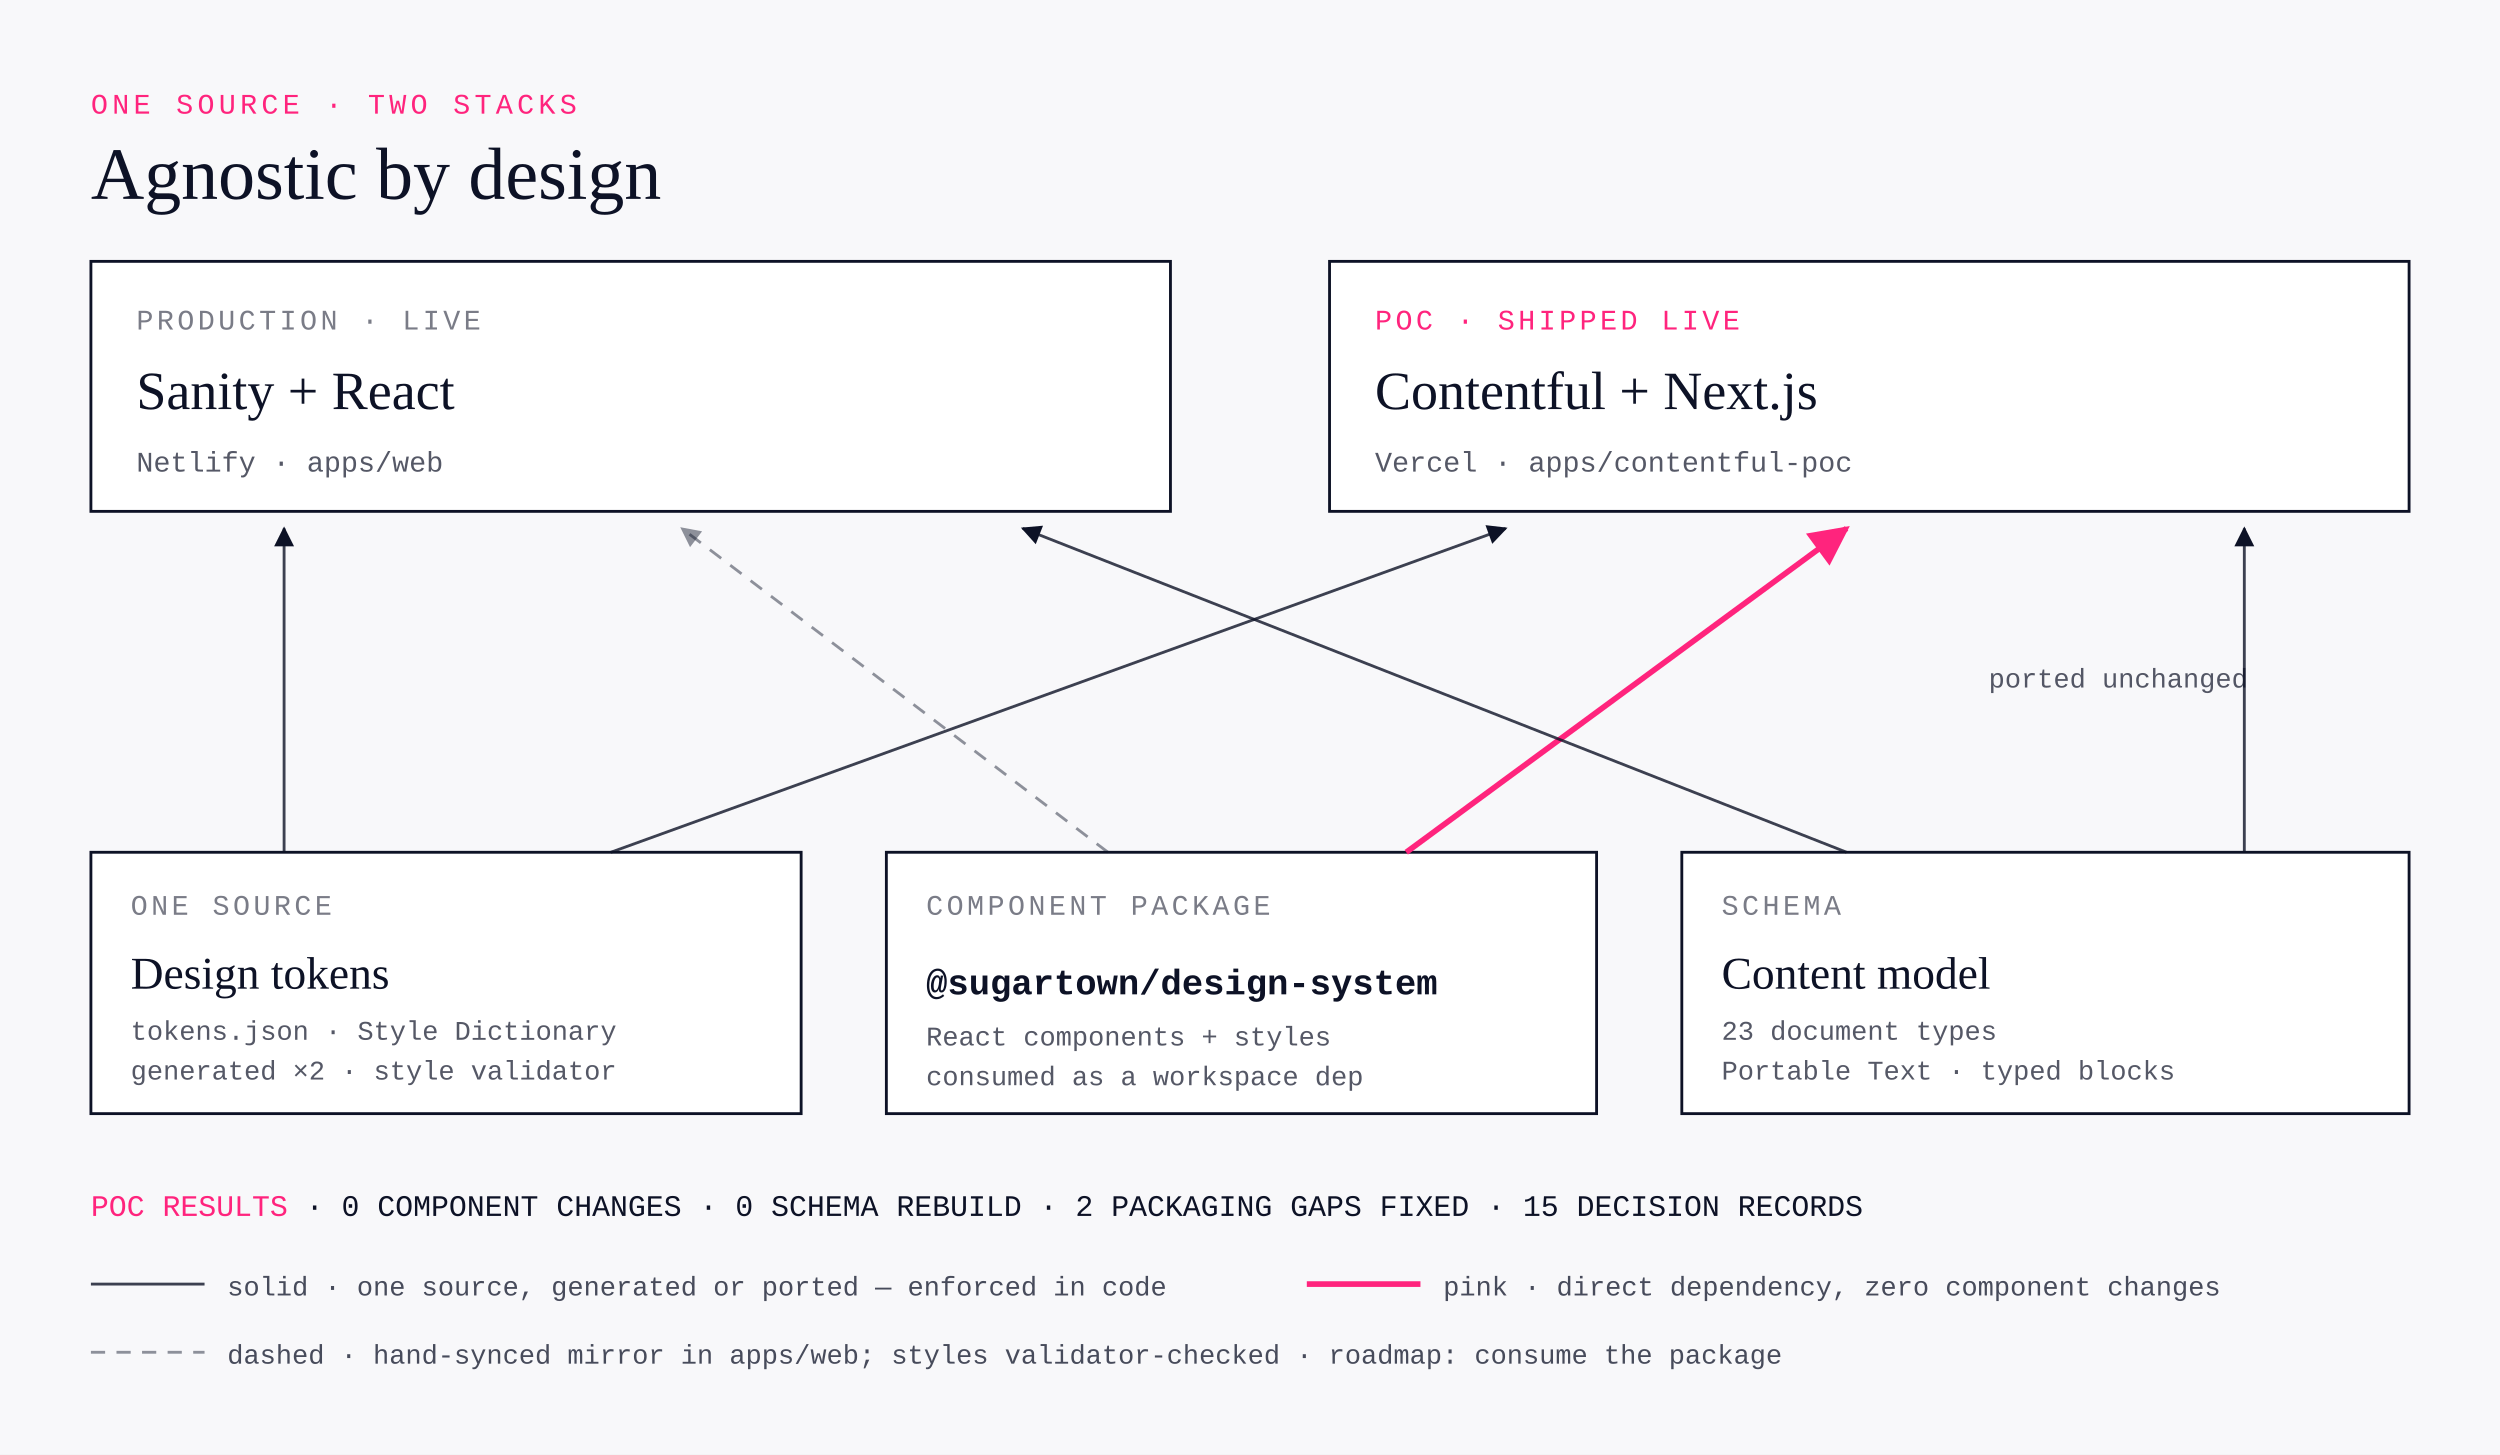
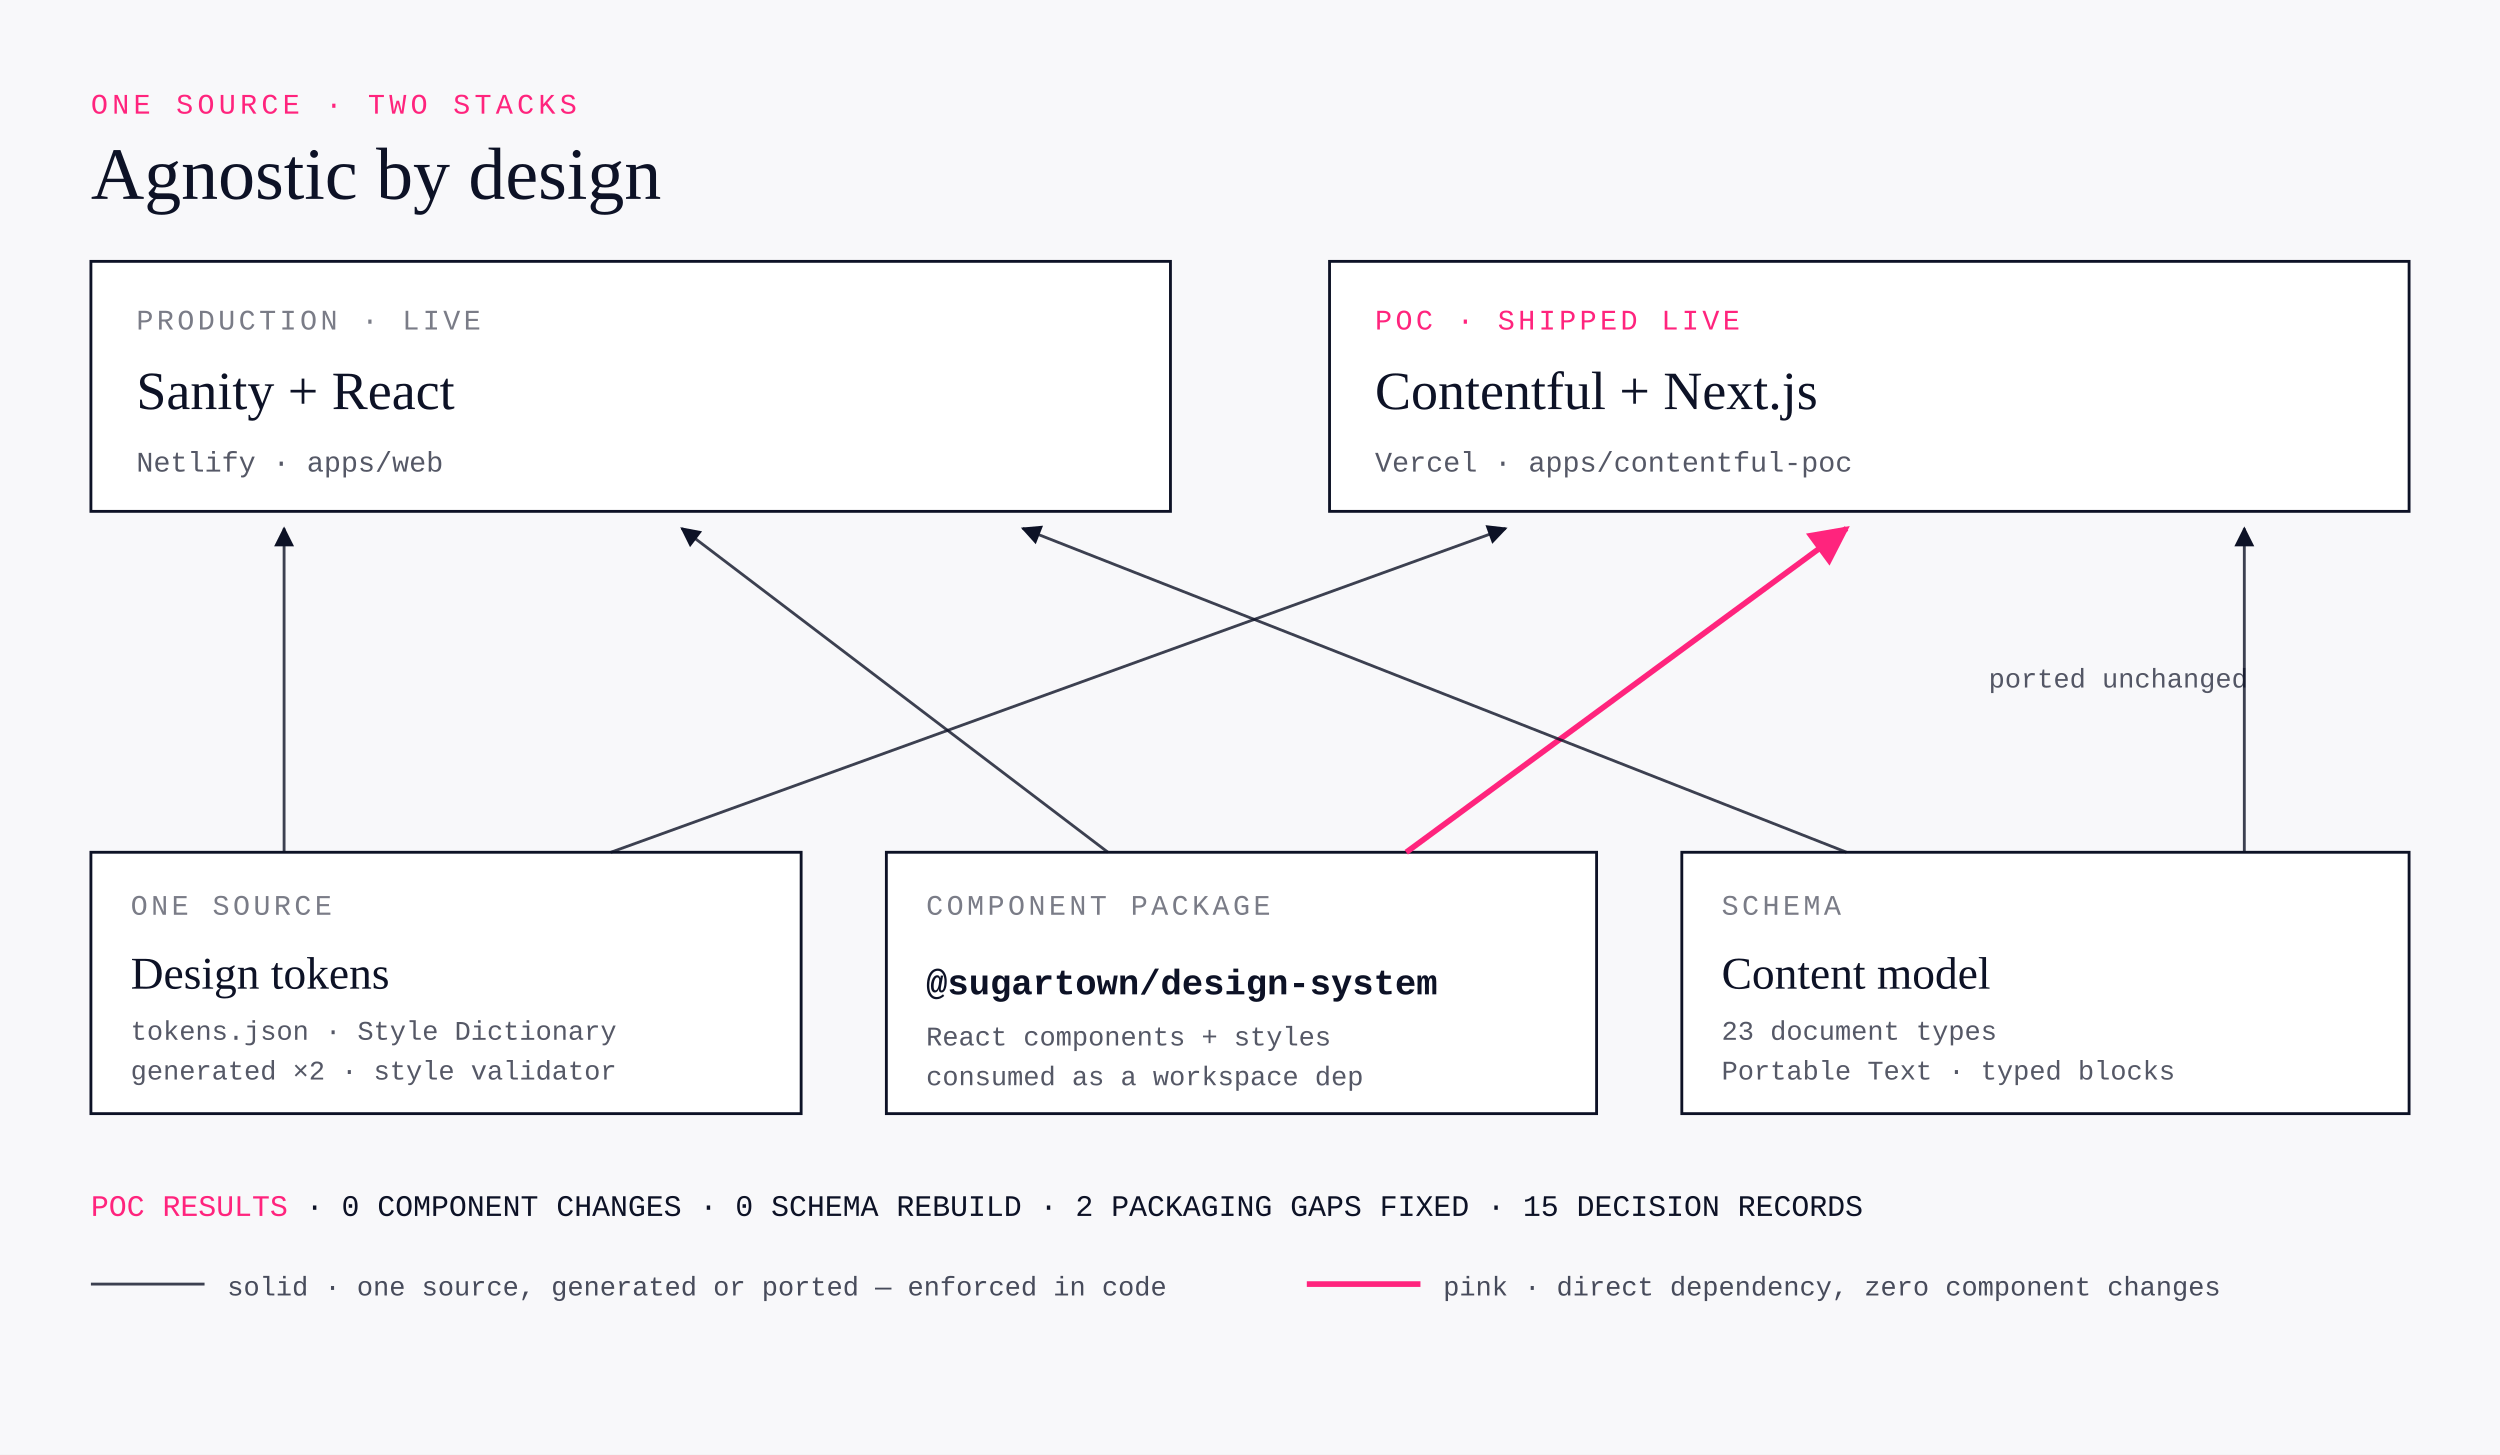
<svg xmlns="http://www.w3.org/2000/svg" width="880" height="512" viewBox="0 0 880 512" font-family="'Courier Prime','Courier New',monospace">
  <defs>
    <marker id="mInk" viewBox="0 0 10 10" refX="9" refY="5" markerWidth="7" markerHeight="7" orient="auto-start-reverse">
      <path d="M0,0 L10,5 L0,10 z" fill="#0d1226" />
    </marker>
    <marker id="mPink" viewBox="0 0 10 10" refX="9" refY="5" markerWidth="7" markerHeight="7" orient="auto-start-reverse">
      <path d="M0,0 L10,5 L0,10 z" fill="#ff247d" />
-     </marker>
-     <marker id="mMute" viewBox="0 0 10 10" refX="9" refY="5" markerWidth="7" markerHeight="7" orient="auto-start-reverse">
-       <path d="M0,0 L10,5 L0,10 z" fill="#0d1226" fill-opacity="0.45" />
    </marker>
  </defs>
  <rect width="880" height="512" fill="#f8f8fa" />
  <text x="32" y="40" font-size="10" letter-spacing="1.5" fill="#ff247d">ONE SOURCE · TWO STACKS</text>
  <text x="32" y="70" font-size="26" font-family="'EB Garamond',Georgia,'Times New Roman',serif" fill="#0d1226">Agnostic by design</text>
  <rect x="32" y="92" width="380" height="88" fill="#ffffff" stroke="#0d1226" />
  <text x="48" y="116" font-size="10" letter-spacing="1.2" fill="#0d1226" fill-opacity="0.55">PRODUCTION · LIVE</text>
  <text x="48" y="144" font-size="19" font-family="'EB Garamond',Georgia,'Times New Roman',serif" fill="#0d1226">Sanity + React</text>
  <text x="48" y="166" font-size="10" fill="#0d1226" fill-opacity="0.7">Netlify · apps/web</text>
  <rect x="468" y="92" width="380" height="88" fill="#ffffff" stroke="#0d1226" />
  <text x="484" y="116" font-size="10" letter-spacing="1.2" fill="#ff247d">POC · SHIPPED LIVE</text>
  <text x="484" y="144" font-size="19" font-family="'EB Garamond',Georgia,'Times New Roman',serif" fill="#0d1226">Contentful + Next.js</text>
  <text x="484" y="166" font-size="10" fill="#0d1226" fill-opacity="0.7">Vercel · apps/contentful-poc</text>
  <rect x="32" y="300" width="250" height="92" fill="#ffffff" stroke="#0d1226" />
  <text x="46" y="322" font-size="10" letter-spacing="1.2" fill="#0d1226" fill-opacity="0.55">ONE SOURCE</text>
  <text x="46" y="348" font-size="16" font-family="'EB Garamond',Georgia,'Times New Roman',serif" fill="#0d1226">Design tokens</text>
  <text x="46" y="366" font-size="9.5" fill="#0d1226" fill-opacity="0.7">tokens.json · Style Dictionary</text>
  <text x="46" y="380" font-size="9.5" fill="#0d1226" fill-opacity="0.7">generated ×2 · style validator</text>
  <rect x="312" y="300" width="250" height="92" fill="#ffffff" stroke="#0d1226" />
  <text x="326" y="322" font-size="10" letter-spacing="1.2" fill="#0d1226" fill-opacity="0.55">COMPONENT PACKAGE</text>
  <text x="326" y="350" font-size="12.5" font-weight="bold" fill="#0d1226">@sugartown/design-system</text>
  <text x="326" y="368" font-size="9.5" fill="#0d1226" fill-opacity="0.7">React components + styles</text>
  <text x="326" y="382" font-size="9.5" fill="#0d1226" fill-opacity="0.7">consumed as a workspace dep</text>
  <rect x="592" y="300" width="256" height="92" fill="#ffffff" stroke="#0d1226" />
  <text x="606" y="322" font-size="10" letter-spacing="1.2" fill="#0d1226" fill-opacity="0.55">SCHEMA</text>
  <text x="606" y="348" font-size="16" font-family="'EB Garamond',Georgia,'Times New Roman',serif" fill="#0d1226">Content model</text>
  <text x="606" y="366" font-size="9.5" fill="#0d1226" fill-opacity="0.7">23 document types</text>
  <text x="606" y="380" font-size="9.5" fill="#0d1226" fill-opacity="0.7">Portable Text · typed blocks</text>
  <line x1="100" y1="300" x2="100" y2="186" stroke="#0d1226" stroke-opacity="0.8" marker-end="url(#mInk)" />
  <line x1="215" y1="300" x2="530" y2="186" stroke="#0d1226" stroke-opacity="0.8" marker-end="url(#mInk)" />
-   <line x1="390" y1="300" x2="240" y2="186" stroke="#0d1226" stroke-opacity="0.45" stroke-dasharray="5 4" marker-end="url(#mMute)" />
+   <line x1="390" y1="300" x2="240" y2="186" stroke="#0d1226" stroke-opacity="0.8" marker-end="url(#mInk)" />
  <line x1="495" y1="300" x2="650" y2="186" stroke="#ff247d" stroke-width="2" marker-end="url(#mPink)" />
  <line x1="790" y1="300" x2="790" y2="186" stroke="#0d1226" stroke-opacity="0.8" marker-end="url(#mInk)" />
  <line x1="650" y1="300" x2="360" y2="186" stroke="#0d1226" stroke-opacity="0.8" marker-end="url(#mInk)" />
  <text x="700" y="242" font-size="9.5" fill="#0d1226" fill-opacity="0.7">ported unchanged</text>
  <text x="32" y="428" font-size="10.5">
    <tspan fill="#ff247d">POC RESULTS</tspan>
    <tspan fill="#0d1226"> · 0 COMPONENT CHANGES · 0 SCHEMA REBUILD · 2 PACKAGING GAPS FIXED · 15 DECISION RECORDS</tspan>
  </text>
  <line x1="32" y1="452" x2="72" y2="452" stroke="#0d1226" stroke-opacity="0.8" />
  <text x="80" y="456" font-size="9.5" fill="#0d1226" fill-opacity="0.75">solid · one source, generated or ported — enforced in code</text>
  <line x1="460" y1="452" x2="500" y2="452" stroke="#ff247d" stroke-width="2" />
  <text x="508" y="456" font-size="9.5" fill="#0d1226" fill-opacity="0.75">pink · direct dependency, zero component changes</text>
-   <line x1="32" y1="476" x2="72" y2="476" stroke="#0d1226" stroke-opacity="0.45" stroke-dasharray="5 4" />
-   <text x="80" y="480" font-size="9.5" fill="#0d1226" fill-opacity="0.75">dashed · hand-synced mirror in apps/web; styles validator-checked · roadmap: consume the package</text>
</svg>
